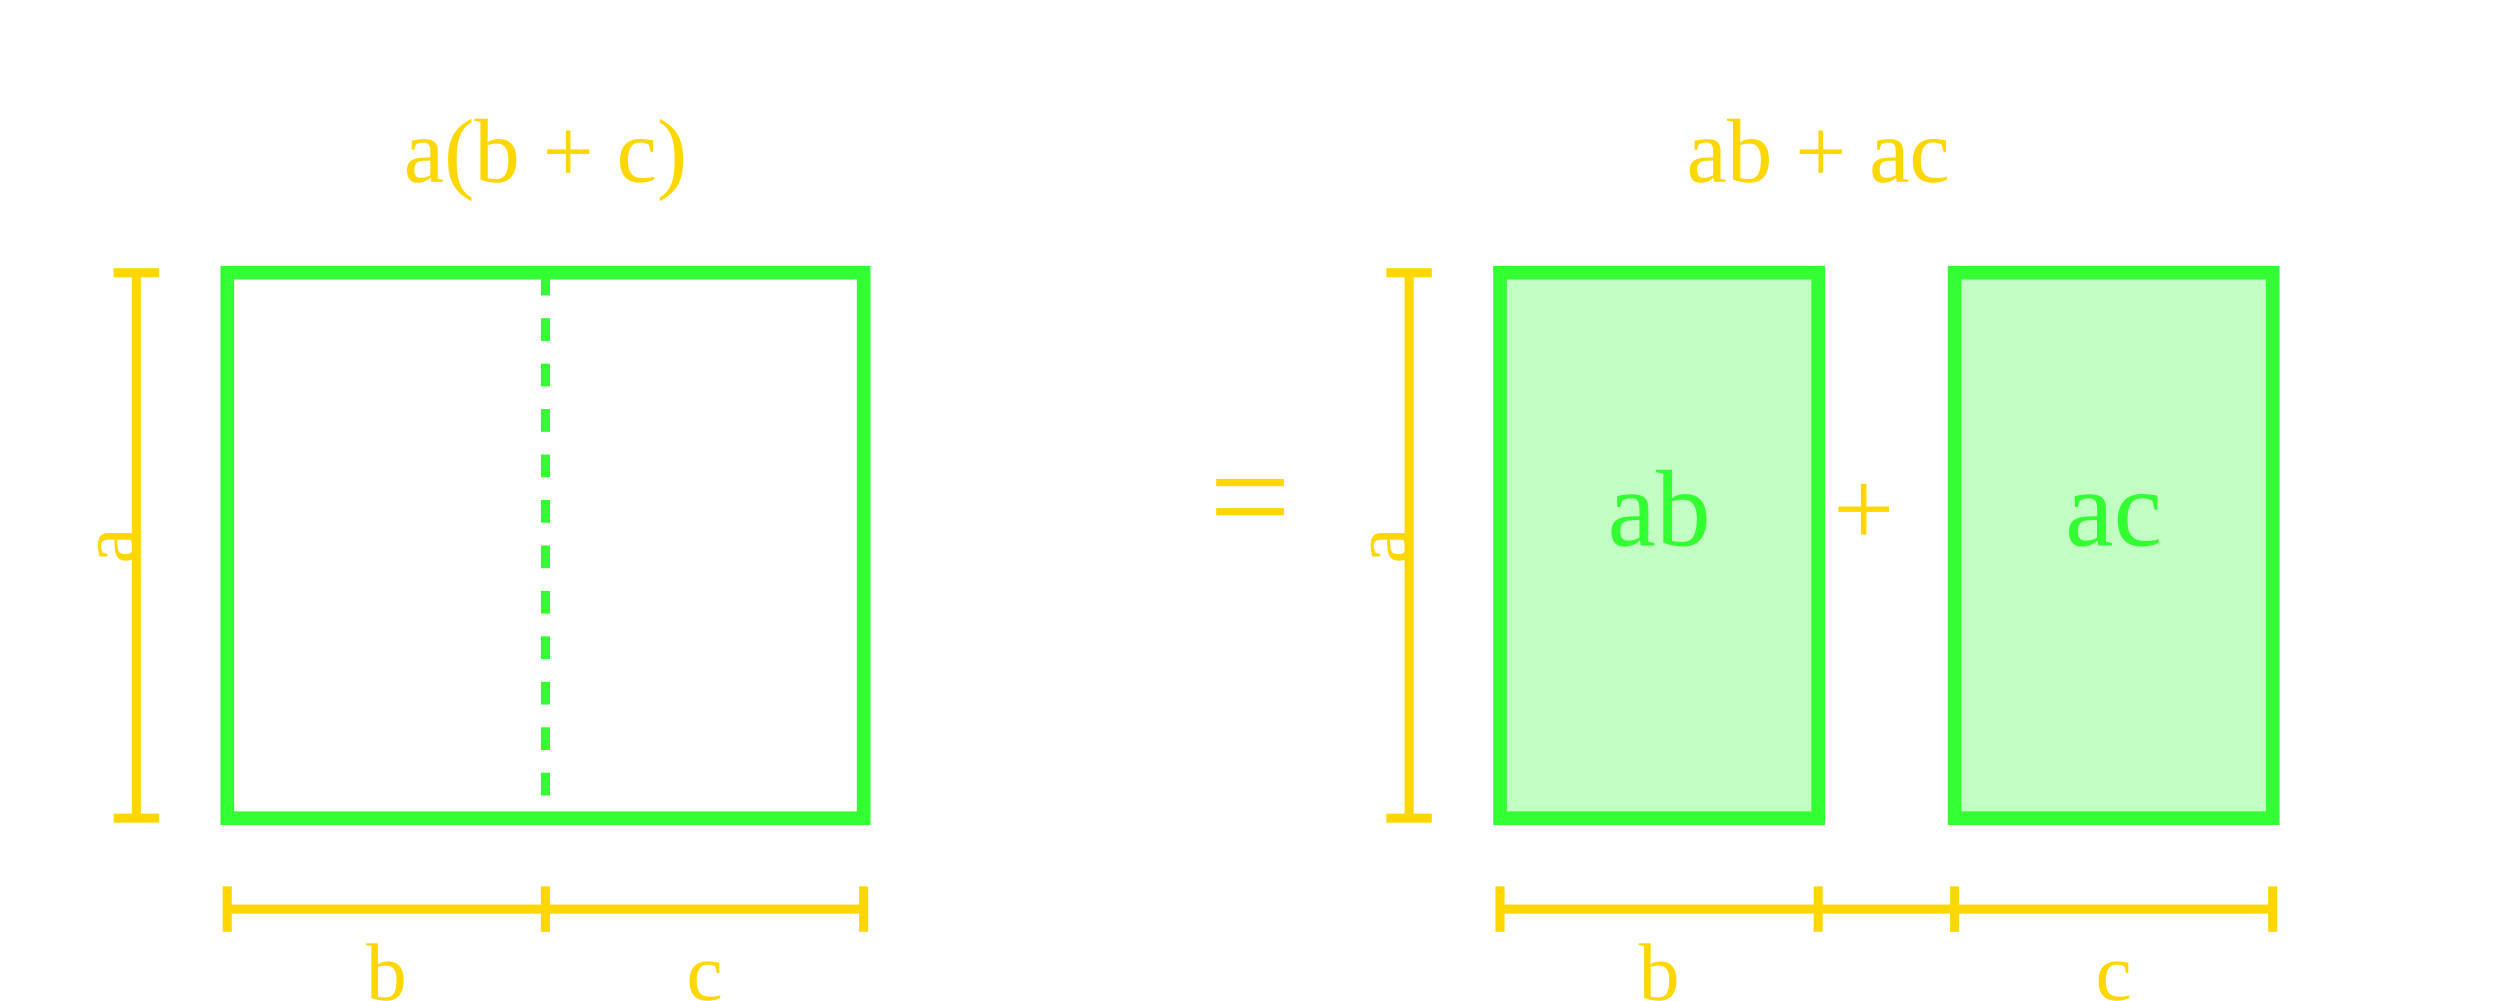
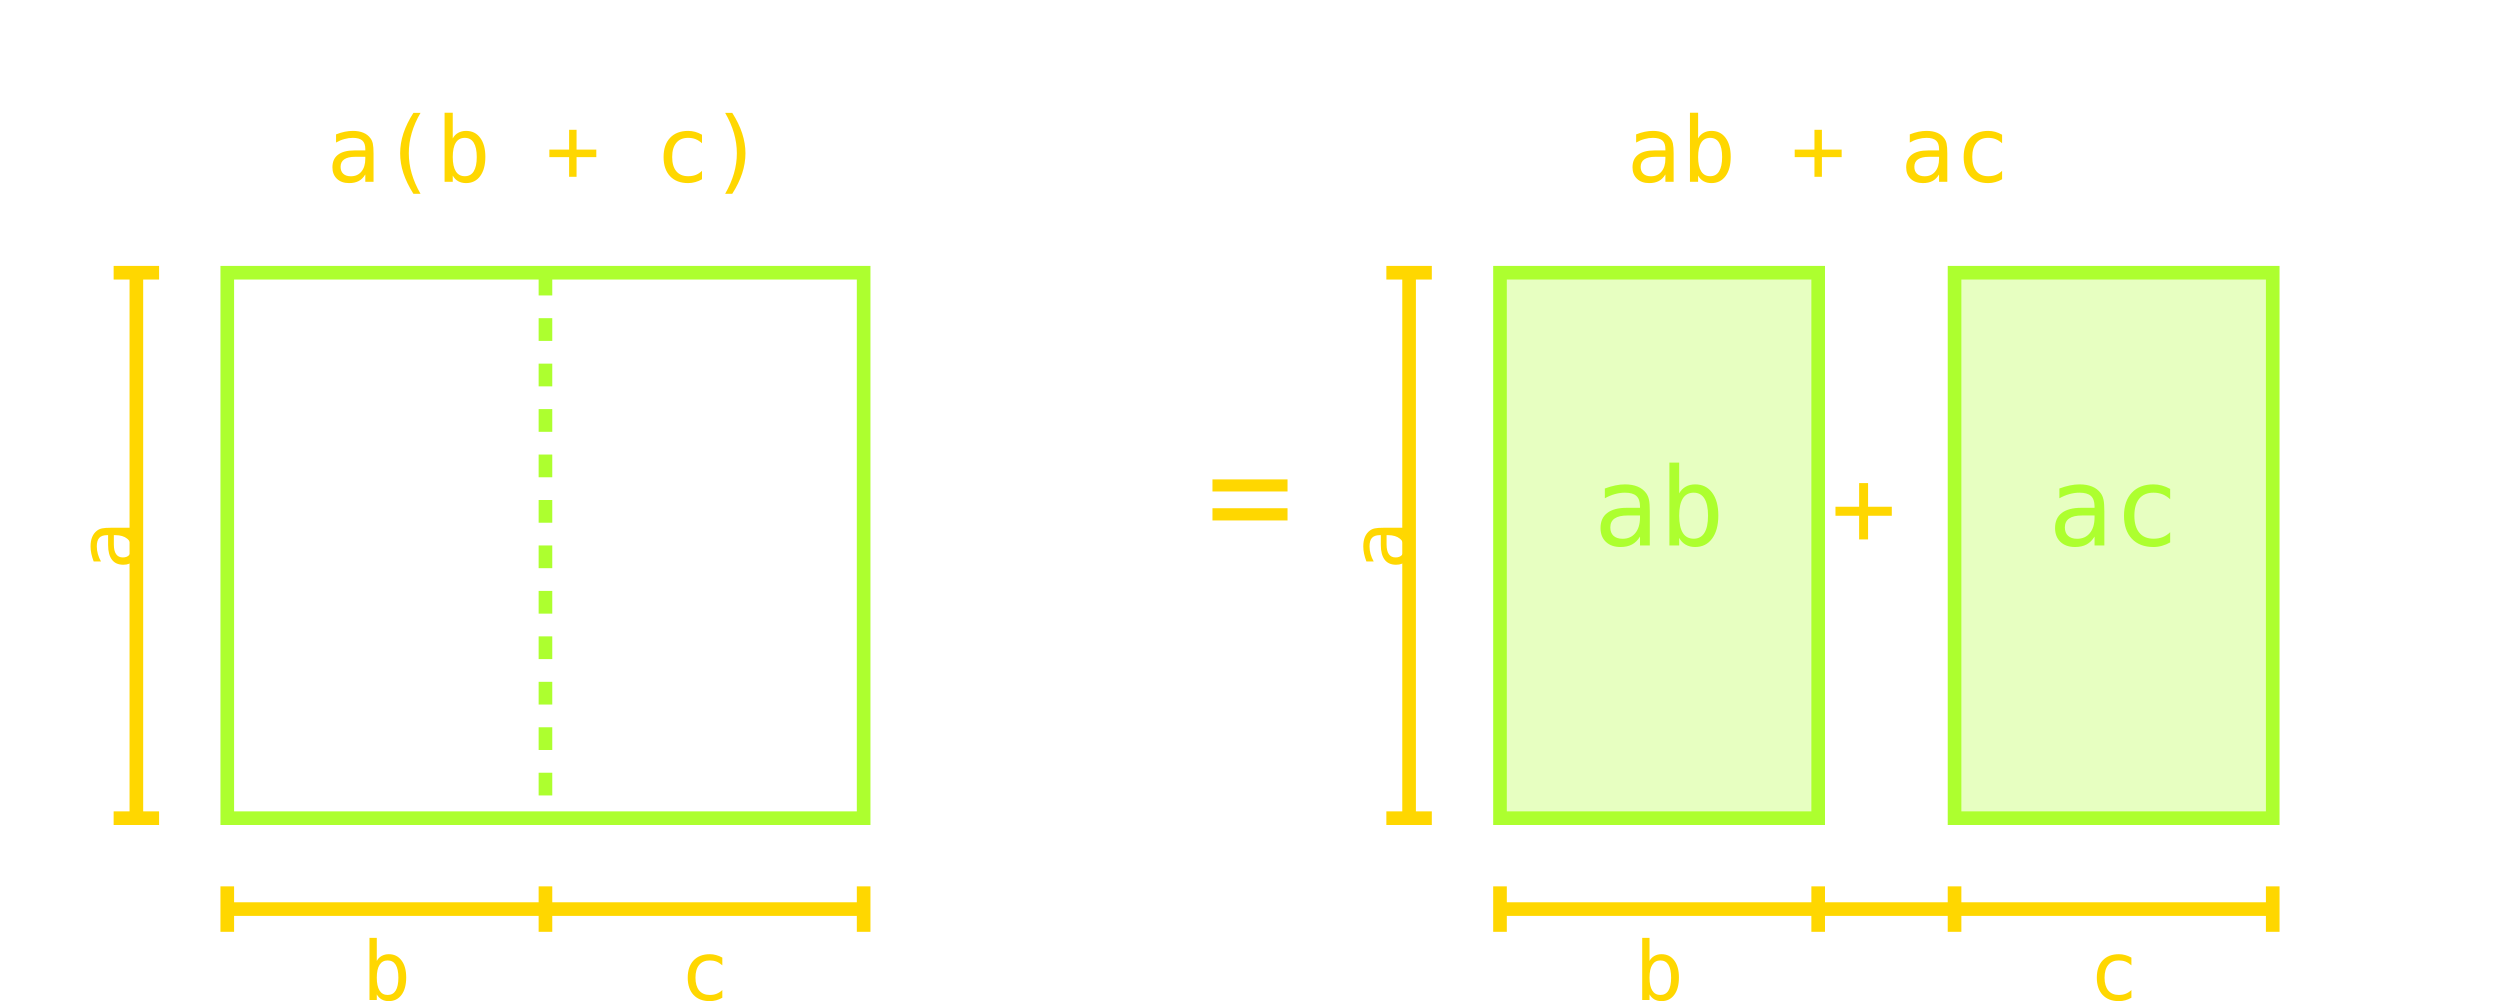
<svg xmlns="http://www.w3.org/2000/svg" width="550" height="220" viewBox="0 0 550 220">
  <g transform="translate(20,10)">
-     <text x="100" y="30" fill="#FFD700" font-size="20" text-anchor="middle">
+     <text x="100" y="30" fill="#FFD700" font-size="20" text-anchor="middle" font-family="monospace">
                    a(b + c)
                  </text>
-     <rect x="30" y="50" width="140" height="120" fill="none" stroke="#33ff33" stroke-width="3" />
-     <line x1="100" y1="50" x2="100" y2="170" stroke="#33ff33" stroke-width="2" stroke-dasharray="5,5" />
-     <line x1="30" y1="190" x2="170" y2="190" stroke="#FFD700" stroke-width="2" />
-     <line x1="30" y1="185" x2="30" y2="195" stroke="#FFD700" stroke-width="2" />
-     <line x1="100" y1="185" x2="100" y2="195" stroke="#FFD700" stroke-width="2" />
-     <line x1="170" y1="185" x2="170" y2="195" stroke="#FFD700" stroke-width="2" />
-     <text x="65" y="210" fill="#FFD700" font-size="18" text-anchor="middle">
+     <rect x="30" y="50" width="140" height="120" fill="none" stroke="#ADFF2F" stroke-width="3" />
+     <line x1="100" y1="50" x2="100" y2="170" stroke="#ADFF2F" stroke-width="3" stroke-dasharray="5,5" />
+     <line x1="30" y1="190" x2="170" y2="190" stroke="#FFD700" stroke-width="3" />
+     <line x1="30" y1="185" x2="30" y2="195" stroke="#FFD700" stroke-width="3" />
+     <line x1="100" y1="185" x2="100" y2="195" stroke="#FFD700" stroke-width="3" />
+     <line x1="170" y1="185" x2="170" y2="195" stroke="#FFD700" stroke-width="3" />
+     <text x="65" y="210" fill="#FFD700" font-size="18" text-anchor="middle" font-family="monospace">
                    b
                  </text>
-     <text x="135" y="210" fill="#FFD700" font-size="18" text-anchor="middle">
+     <text x="135" y="210" fill="#FFD700" font-size="18" text-anchor="middle" font-family="monospace">
                    c
                  </text>
-     <line x1="10" y1="50" x2="10" y2="170" stroke="#FFD700" stroke-width="2" />
-     <line x1="5" y1="50" x2="15" y2="50" stroke="#FFD700" stroke-width="2" />
-     <line x1="5" y1="170" x2="15" y2="170" stroke="#FFD700" stroke-width="2" />
-     <text x="10" y="110" fill="#FFD700" font-size="18" text-anchor="middle" transform="rotate(-90,10,110)">
+     <line x1="10" y1="50" x2="10" y2="170" stroke="#FFD700" stroke-width="3" />
+     <line x1="5" y1="50" x2="15" y2="50" stroke="#FFD700" stroke-width="3" />
+     <line x1="5" y1="170" x2="15" y2="170" stroke="#FFD700" stroke-width="3" />
+     <text x="10" y="110" fill="#FFD700" font-size="18" text-anchor="middle" transform="rotate(-90,10,110)" font-family="monospace">
                    a
                  </text>
  </g>
-   <text x="275" y="120" fill="#FFD700" font-size="32" text-anchor="middle">
+   <text x="275" y="120" fill="#FFD700" font-size="32" text-anchor="middle" font-family="monospace">
                  =
                </text>
  <g transform="translate(300,10)">
-     <text x="100" y="30" fill="#FFD700" font-size="20" text-anchor="middle">
+     <text x="100" y="30" fill="#FFD700" font-size="20" text-anchor="middle" font-family="monospace">
                    ab + ac
                  </text>
-     <rect x="30" y="50" width="70" height="120" fill="rgba(51, 255, 51, 0.3)" stroke="#33ff33" stroke-width="3" />
-     <text x="65" y="110" fill="#33ff33" font-size="24" text-anchor="middle">
+     <rect x="30" y="50" width="70" height="120" fill="rgba(173, 255, 47, 0.3)" stroke="#ADFF2F" stroke-width="3" />
+     <text x="65" y="110" fill="#ADFF2F" font-size="24" text-anchor="middle" font-family="monospace">
                    ab
                  </text>
-     <rect x="130" y="50" width="70" height="120" fill="rgba(51, 255, 51, 0.3)" stroke="#33ff33" stroke-width="3" />
-     <text x="165" y="110" fill="#33ff33" font-size="24" text-anchor="middle">
+     <rect x="130" y="50" width="70" height="120" fill="rgba(173, 255, 47, 0.3)" stroke="#ADFF2F" stroke-width="3" />
+     <text x="165" y="110" fill="#ADFF2F" font-size="24" text-anchor="middle" font-family="monospace">
                    ac
                  </text>
-     <text x="110" y="110" fill="#FFD700" font-size="24" text-anchor="middle">
+     <text x="110" y="110" fill="#FFD700" font-size="24" text-anchor="middle" font-family="monospace">
                    +
                  </text>
-     <line x1="30" y1="190" x2="200" y2="190" stroke="#FFD700" stroke-width="2" />
-     <line x1="30" y1="185" x2="30" y2="195" stroke="#FFD700" stroke-width="2" />
-     <line x1="100" y1="185" x2="100" y2="195" stroke="#FFD700" stroke-width="2" />
-     <line x1="130" y1="185" x2="130" y2="195" stroke="#FFD700" stroke-width="2" />
-     <line x1="200" y1="185" x2="200" y2="195" stroke="#FFD700" stroke-width="2" />
-     <text x="65" y="210" fill="#FFD700" font-size="18" text-anchor="middle">
+     <line x1="30" y1="190" x2="200" y2="190" stroke="#FFD700" stroke-width="3" />
+     <line x1="30" y1="185" x2="30" y2="195" stroke="#FFD700" stroke-width="3" />
+     <line x1="100" y1="185" x2="100" y2="195" stroke="#FFD700" stroke-width="3" />
+     <line x1="130" y1="185" x2="130" y2="195" stroke="#FFD700" stroke-width="3" />
+     <line x1="200" y1="185" x2="200" y2="195" stroke="#FFD700" stroke-width="3" />
+     <text x="65" y="210" fill="#FFD700" font-size="18" text-anchor="middle" font-family="monospace">
                    b
                  </text>
-     <text x="165" y="210" fill="#FFD700" font-size="18" text-anchor="middle">
+     <text x="165" y="210" fill="#FFD700" font-size="18" text-anchor="middle" font-family="monospace">
                    c
                  </text>
-     <line x1="10" y1="50" x2="10" y2="170" stroke="#FFD700" stroke-width="2" />
-     <line x1="5" y1="50" x2="15" y2="50" stroke="#FFD700" stroke-width="2" />
-     <line x1="5" y1="170" x2="15" y2="170" stroke="#FFD700" stroke-width="2" />
-     <text x="10" y="110" fill="#FFD700" font-size="18" text-anchor="middle" transform="rotate(-90,10,110)">
+     <line x1="10" y1="50" x2="10" y2="170" stroke="#FFD700" stroke-width="3" />
+     <line x1="5" y1="50" x2="15" y2="50" stroke="#FFD700" stroke-width="3" />
+     <line x1="5" y1="170" x2="15" y2="170" stroke="#FFD700" stroke-width="3" />
+     <text x="10" y="110" fill="#FFD700" font-size="18" text-anchor="middle" transform="rotate(-90,10,110)" font-family="monospace">
                    a
                  </text>
  </g>
</svg>
